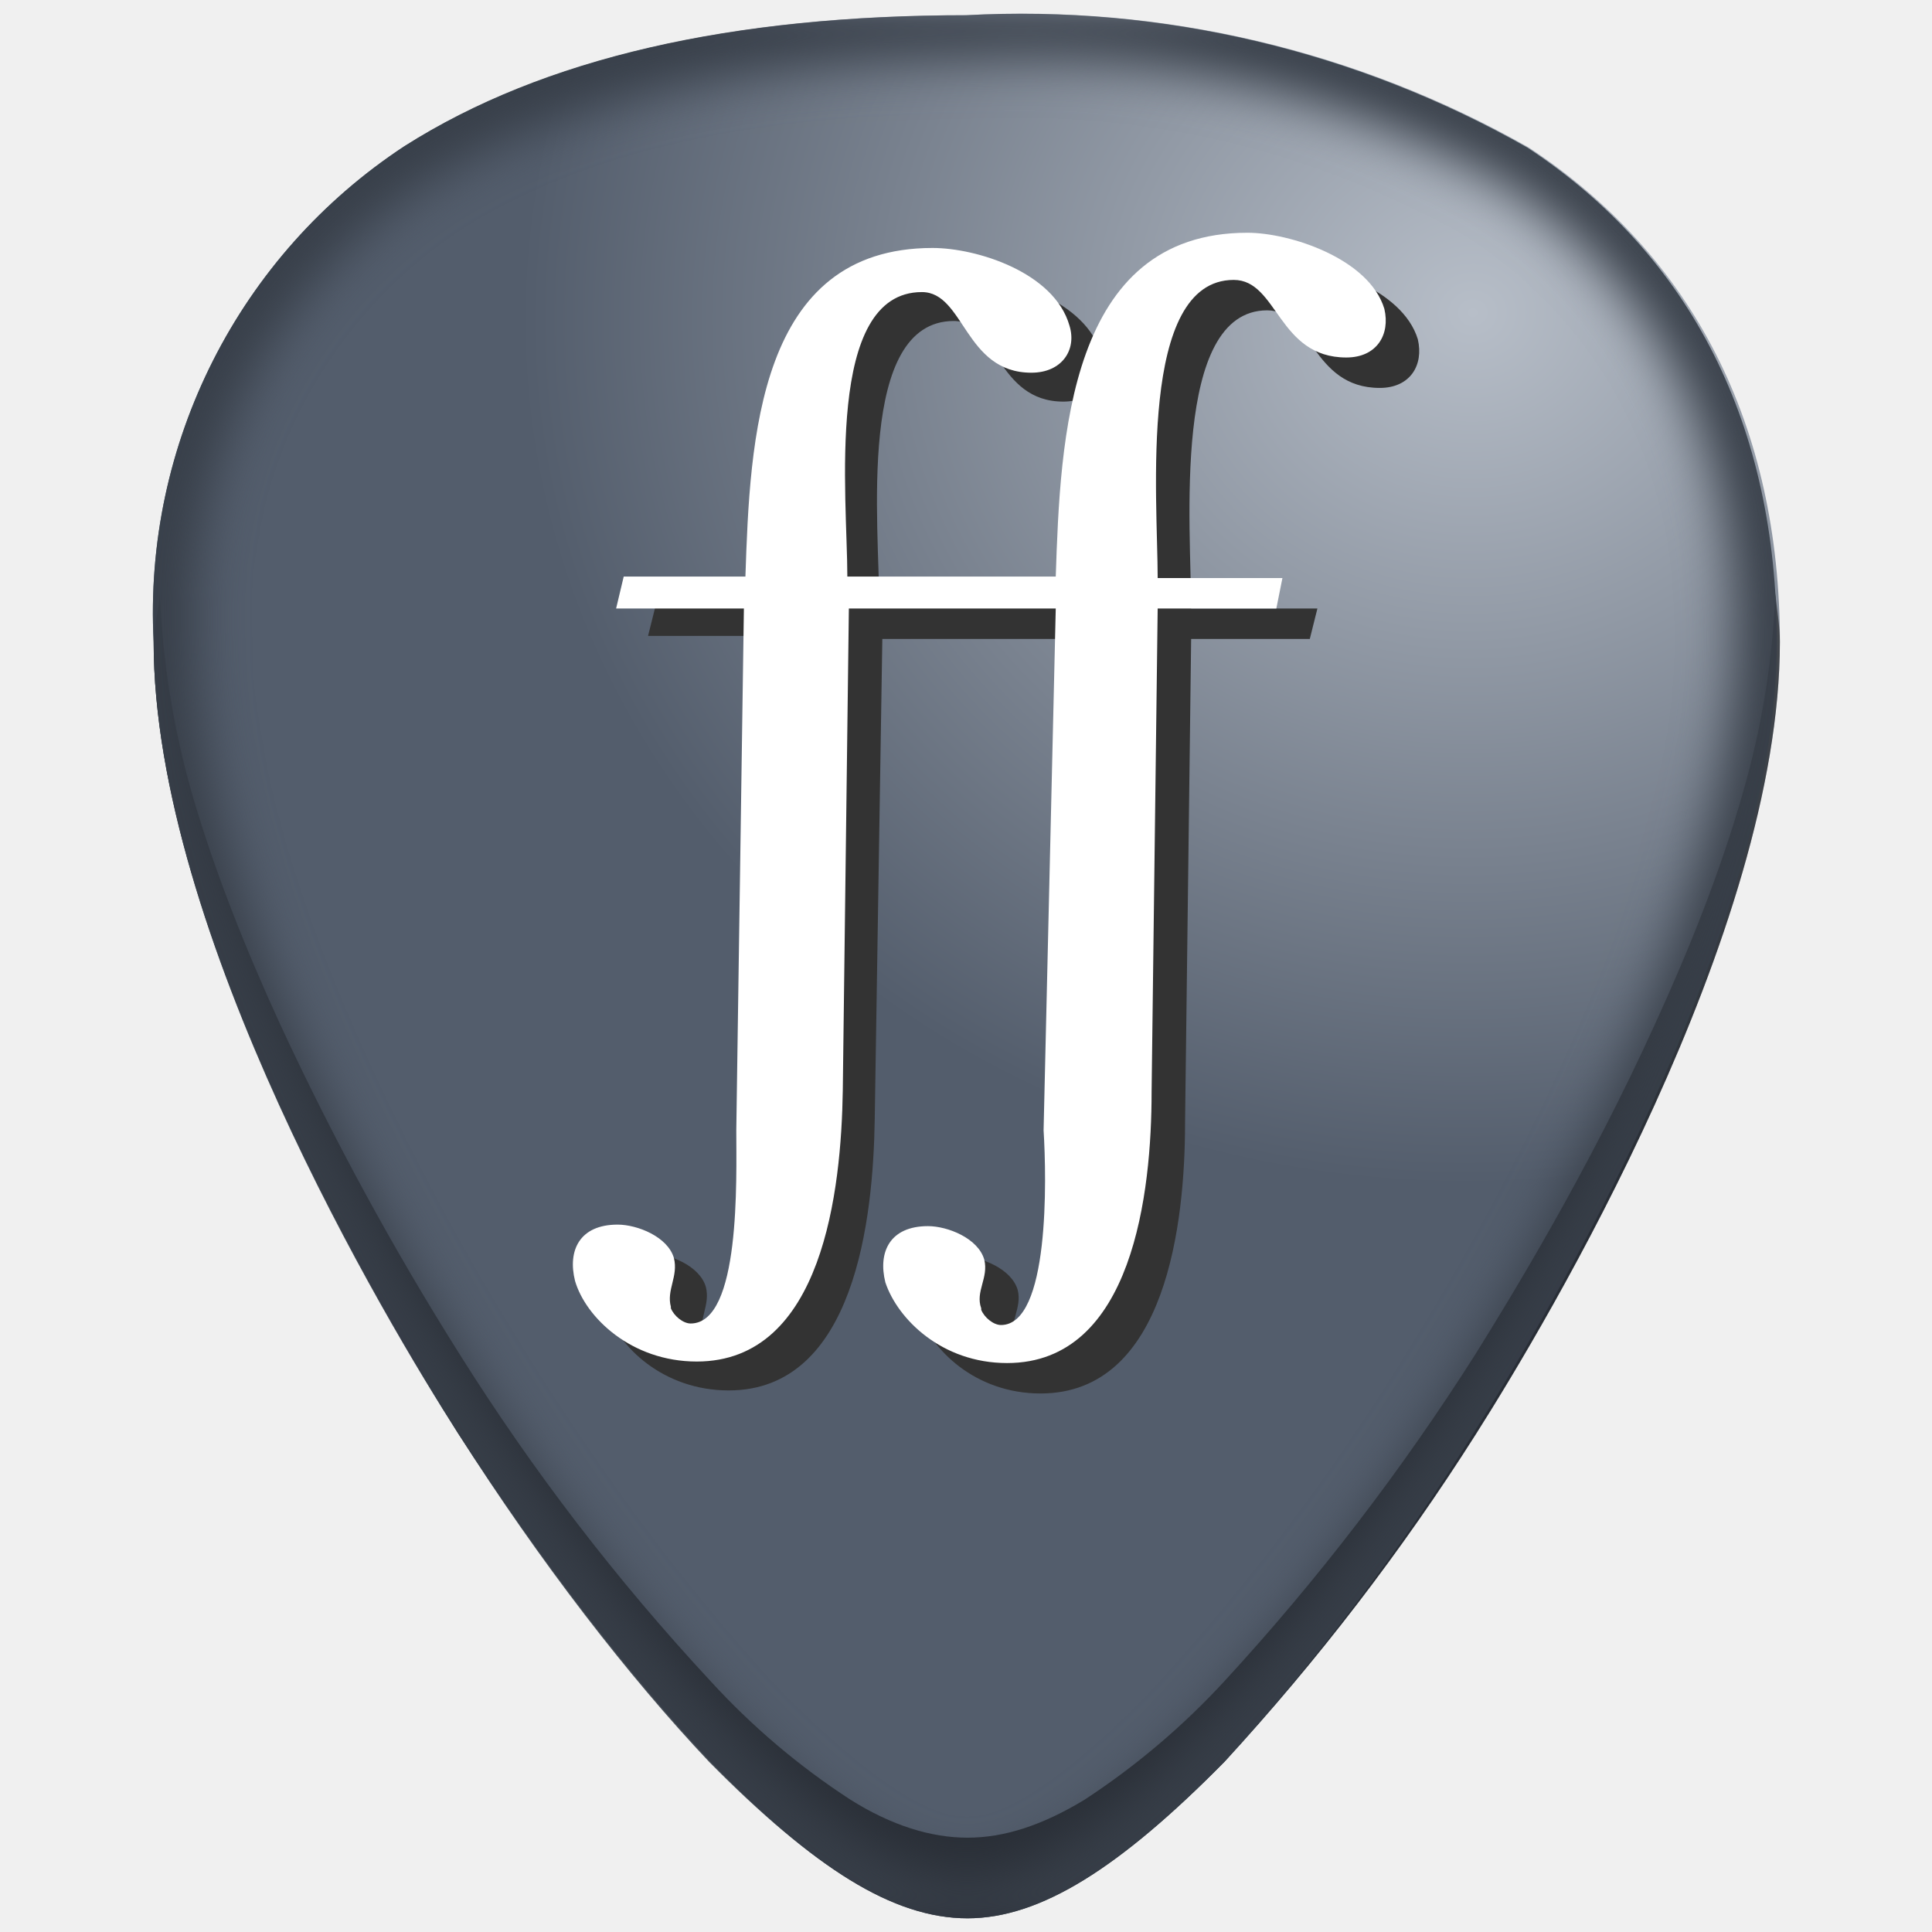
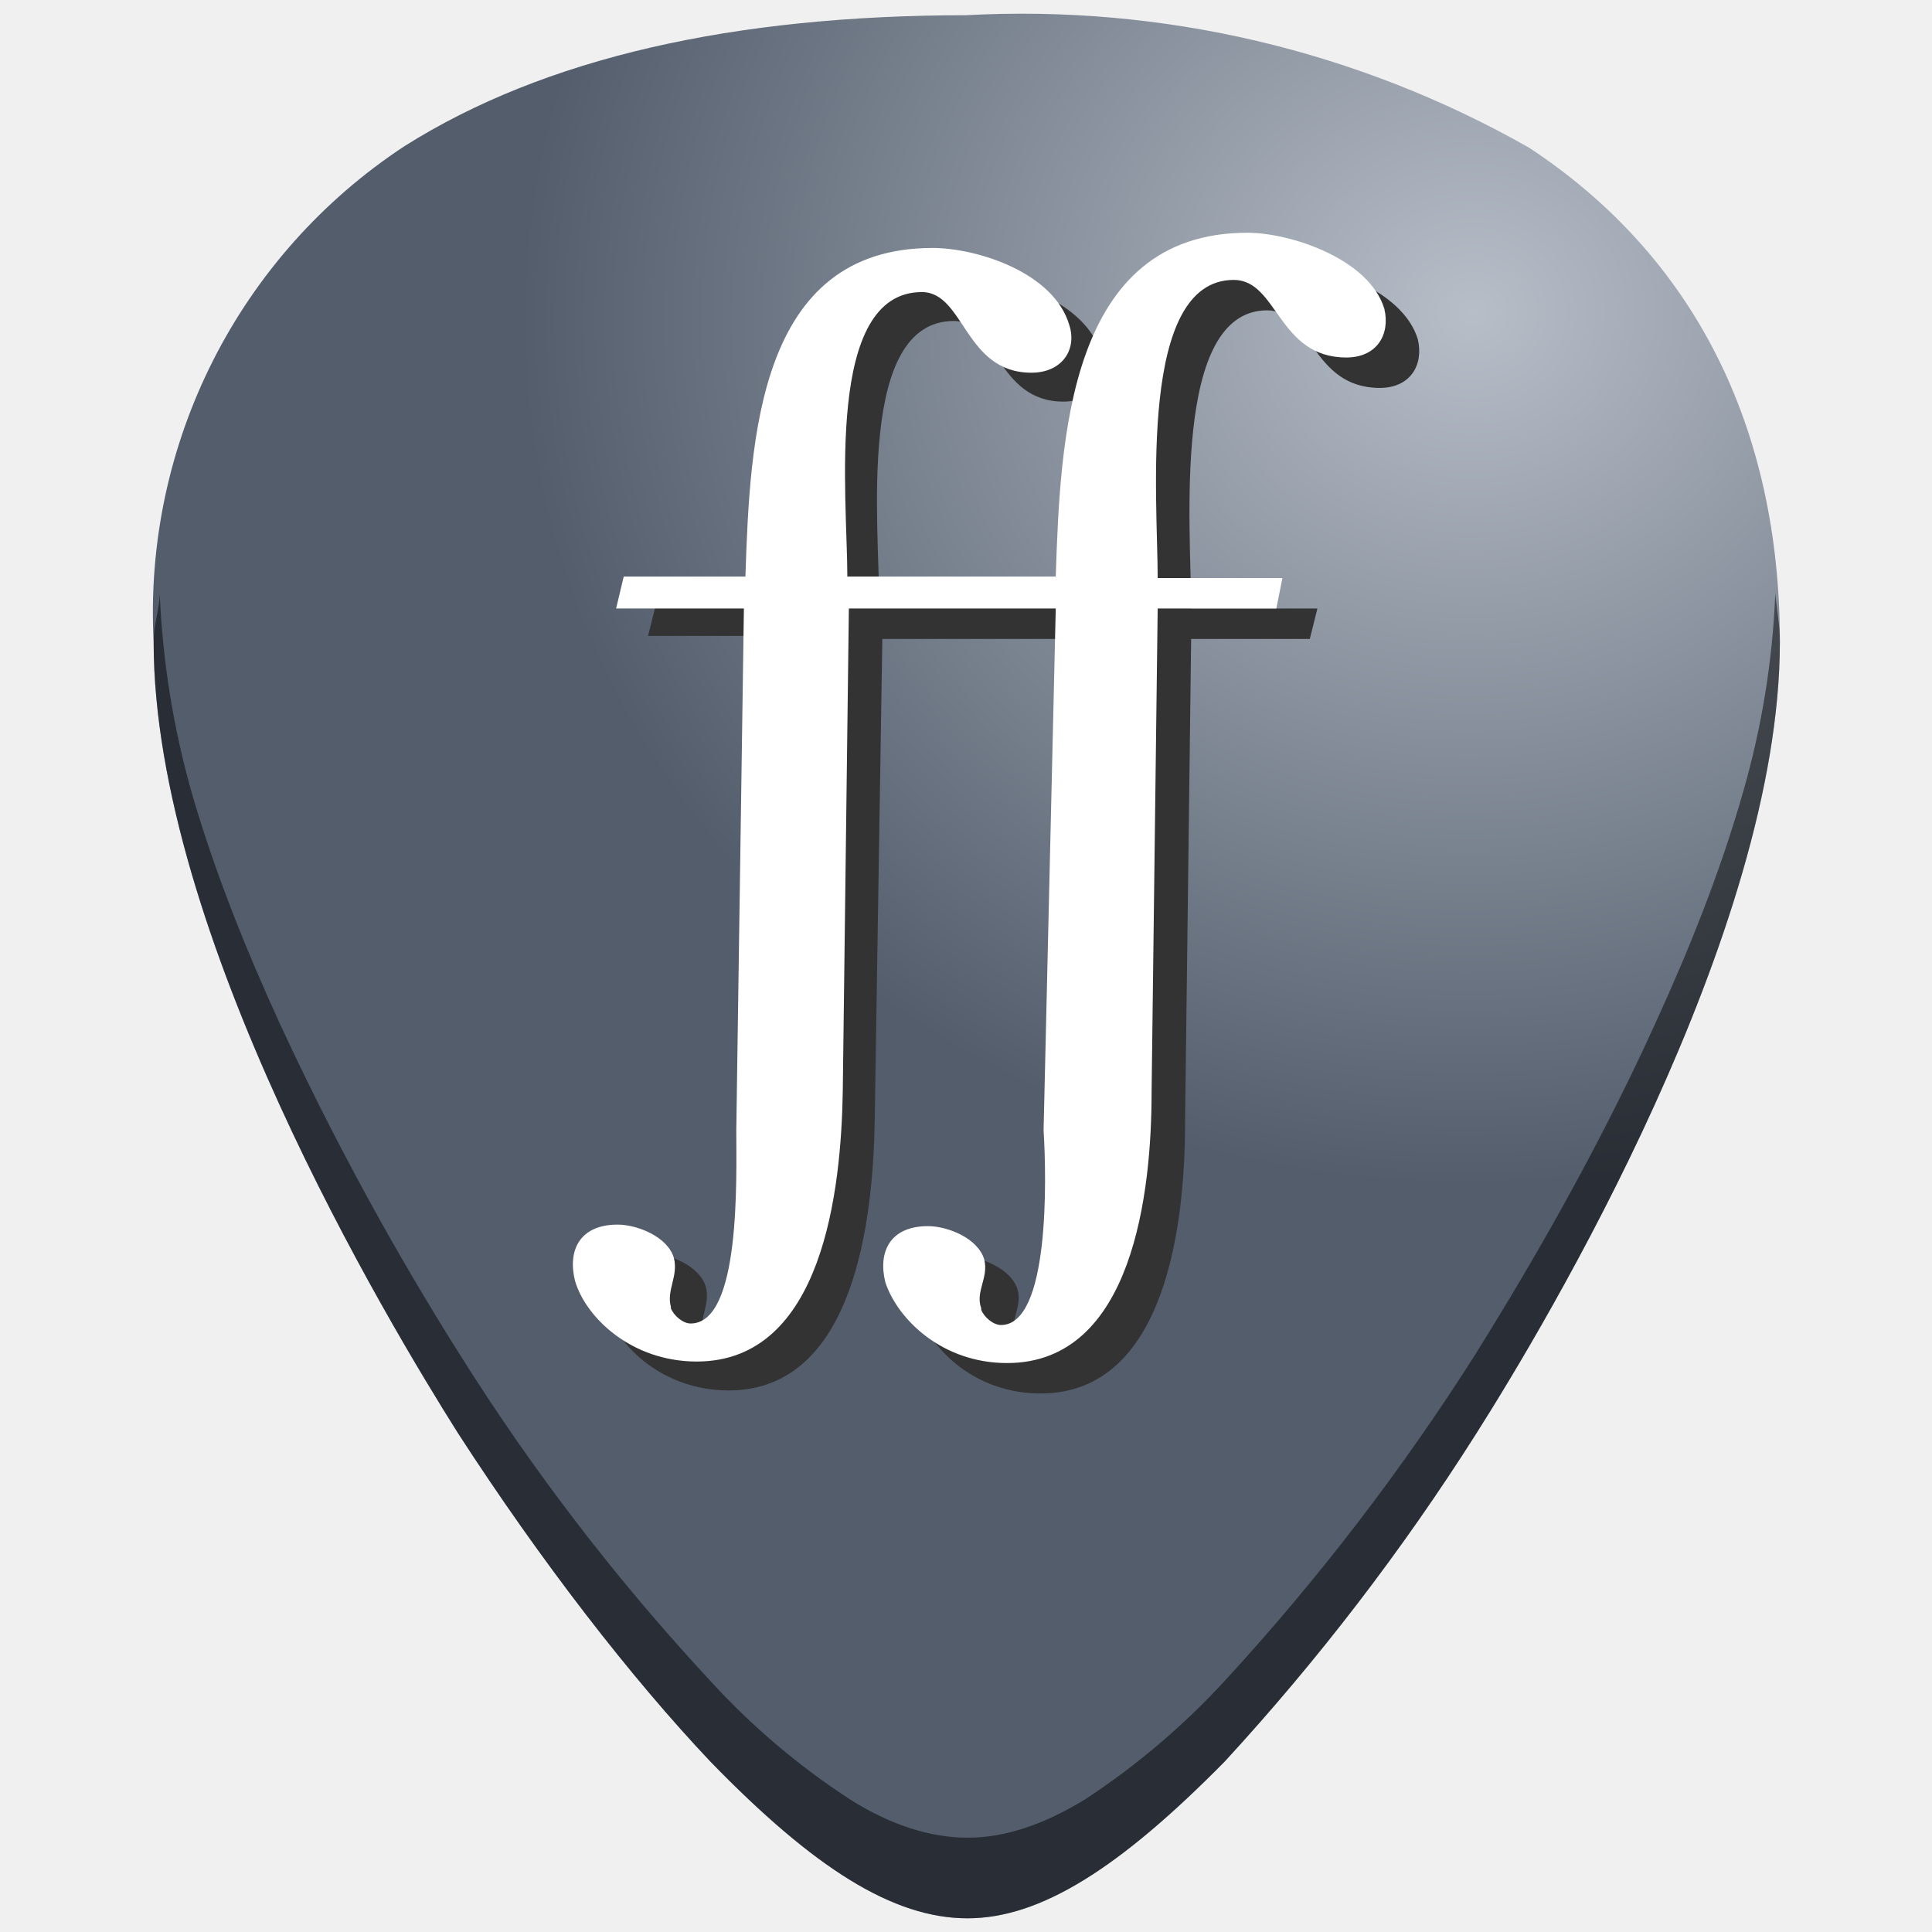
<svg xmlns="http://www.w3.org/2000/svg" xmlns:xlink="http://www.w3.org/1999/xlink" width="48" height="48" viewBox="0 0 12.7 12.7">
  <defs>
-     <clipPath id="c">
-       <path d="M-9.53.1c-1.54 0-2.78.28-3.69.86a3.67 3.67 0 0 0-1.65 3.26c0 1.91 1.53 4.47 2 5.2.54.85 1.13 1.61 1.65 2.16.69.7 1.22 1.03 1.7 1.03.47 0 1-.33 1.69-1.03A15.2 15.2 0 0 0-6.2 9.43c.47-.74 2-3.3 2-5.21 0-1.42-.56-2.54-1.64-3.25A6.75 6.75 0 0 0-9.53.1z" fill="url(#radialGradient987)" />
-     </clipPath>
-     <filter id="d" x="-.04" width="1.08" y="-.03" height="1.07" color-interpolation-filters="sRGB">
-       <feGaussianBlur stdDeviation=".17" />
-     </filter>
    <radialGradient xlink:href="#a" id="b" cx="9.68" cy="2.68" fx="9.68" fy="2.68" r="5.35" gradientTransform="matrix(.06616 1.06853 -1.16839 .07235 12.18 -8.48)" gradientUnits="userSpaceOnUse" />
    <linearGradient id="a">
      <stop offset="0" stop-color="#b7bec8" />
      <stop offset="1" stop-color="#535d6c" />
    </linearGradient>
  </defs>
  <path d="M6.36.1c-1.54 0-2.78.28-3.7.86a3.67 3.67 0 0 0-1.65 3.26c0 1.91 1.54 4.47 2 5.2.55.85 1.14 1.61 1.66 2.16.68.7 1.2 1.03 1.69 1.03.48 0 1-.33 1.69-1.03A15.2 15.2 0 0 0 9.7 9.43c.47-.74 2-3.3 2-5.21 0-1.42-.57-2.54-1.65-3.25A6.75 6.75 0 0 0 6.35.1z" fill="url(#b)" />
  <path d="M1.05 3.9c0 .1-.04.2-.04.32 0 1.91 1.54 4.47 2 5.2.55.85 1.14 1.61 1.66 2.16.68.7 1.2 1.03 1.69 1.03.48 0 1-.33 1.69-1.03A15.2 15.2 0 0 0 9.7 9.43c.47-.74 2-3.3 2-5.21 0-.11-.02-.21-.03-.32a5.5 5.5 0 0 1-.21 1.3c-.15.53-.36 1.05-.58 1.53-.44.97-.95 1.8-1.18 2.17a15.2 15.2 0 0 1-1.65 2.15 4.9 4.9 0 0 1-.92.78c-.28.17-.53.25-.77.25s-.5-.08-.77-.25a4.76 4.76 0 0 1-.92-.78A14.41 14.41 0 0 1 3.02 8.9a19.2 19.2 0 0 1-1.18-2.17c-.22-.48-.43-1-.58-1.52a5.66 5.66 0 0 1-.21-1.31z" opacity=".5" />
-   <path transform="translate(15.88)" clip-path="url(#c)" d="M-9.53.1c-1.54 0-2.78.28-3.69.86a3.67 3.67 0 0 0-1.65 3.26c0 1.91 1.53 4.47 2 5.2.54.85 1.13 1.61 1.65 2.16.69.7 1.22 1.03 1.7 1.03.47 0 1-.33 1.68-1.03a15.2 15.2 0 0 0 1.65-2.15c.47-.74 2-3.3 2-5.21 0-1.42-.56-2.54-1.65-3.25A6.75 6.75 0 0 0-9.53.1z" fill="none" stroke="#373e48" stroke-width=".55" stroke-linejoin="round" filter="url(#d)" />
-   <path d="M8.4 1.72c-1.17 0-1.22 1.36-1.25 2.26H5.78c0-.52-.15-1.87.49-1.87.28 0 .28.53.72.53.2 0 .3-.15.25-.31-.1-.35-.6-.51-.9-.51-1.15 0-1.2 1.26-1.23 2.16h-.8l-.05.2h.84l-.05 3.44c0 .32.03 1.27-.3 1.27-.05 0-.11-.05-.13-.1v-.01c-.03-.11.05-.2.02-.32-.04-.14-.24-.22-.37-.22-.25 0-.33.17-.28.37.07.24.37.53.8.53.83 0 .95-1.13.96-1.78L5.8 4.2h1.37l-.09 3.43c.02.32.04 1.28-.28 1.28-.05 0-.11-.05-.13-.1v-.01c-.04-.11.05-.2.02-.32-.04-.14-.24-.22-.37-.22-.25 0-.33.17-.28.37.08.24.37.53.8.53.83 0 .95-1.13.95-1.78l.04-3.18h.78l.05-.2h-.83c0-.52-.13-1.96.5-1.96.29 0 .29.51.74.51.2 0 .29-.15.25-.32-.1-.33-.62-.5-.9-.5z" fill="#333" />
+   <path d="M8.4 1.72c-1.17 0-1.22 1.36-1.25 2.26H5.78c0-.52-.15-1.87.49-1.87.28 0 .28.53.72.53.2 0 .3-.15.25-.31-.1-.35-.6-.51-.9-.51-1.15 0-1.2 1.26-1.23 2.16h-.8l-.05.2h.84l-.05 3.44c0 .32.03 1.27-.3 1.27-.05 0-.11-.05-.13-.1v-.01c-.03-.11.05-.2.02-.32-.04-.14-.24-.22-.37-.22-.25 0-.33.17-.28.37.07.24.37.53.8.53.83 0 .95-1.13.96-1.78L5.8 4.2h1.37l-.09 3.43c.02.32.04 1.28-.28 1.28-.05 0-.11-.05-.13-.1V8.8c-.04-.11.05-.2.02-.32-.04-.14-.24-.22-.37-.22-.25 0-.33.17-.28.37.08.24.37.53.8.53.83 0 .95-1.13.95-1.78l.04-3.18h.78l.05-.2h-.83c0-.52-.13-1.96.5-1.96.29 0 .29.51.74.51.2 0 .29-.15.25-.32-.1-.33-.62-.5-.9-.5z" fill="#333" />
  <path d="M8.2 1.53c-1.18 0-1.23 1.36-1.26 2.26H5.57c0-.52-.15-1.87.49-1.87.28 0 .28.53.72.53.2 0 .3-.15.25-.31-.1-.35-.61-.51-.9-.51-1.15 0-1.2 1.26-1.23 2.16h-.8L4.05 4h.84l-.05 3.43c0 .32.03 1.27-.3 1.27-.05 0-.11-.05-.13-.1v-.01c-.03-.11.05-.2.02-.32-.04-.14-.24-.22-.37-.22-.25 0-.33.17-.28.37.07.24.37.53.8.53.83 0 .95-1.13.96-1.78L5.58 4h1.36l-.08 3.43c.02.32.04 1.28-.28 1.28-.05 0-.11-.05-.13-.1V8.6c-.04-.11.05-.2.02-.32-.04-.14-.24-.22-.37-.22-.25 0-.33.17-.28.37.08.24.37.53.8.53.83 0 .95-1.13.95-1.78L7.61 4h.78l.04-.2h-.82c0-.52-.13-1.96.5-1.96.29 0 .29.51.74.51.2 0 .29-.15.25-.32-.1-.33-.62-.5-.9-.5z" fill="#fff" />
</svg>
